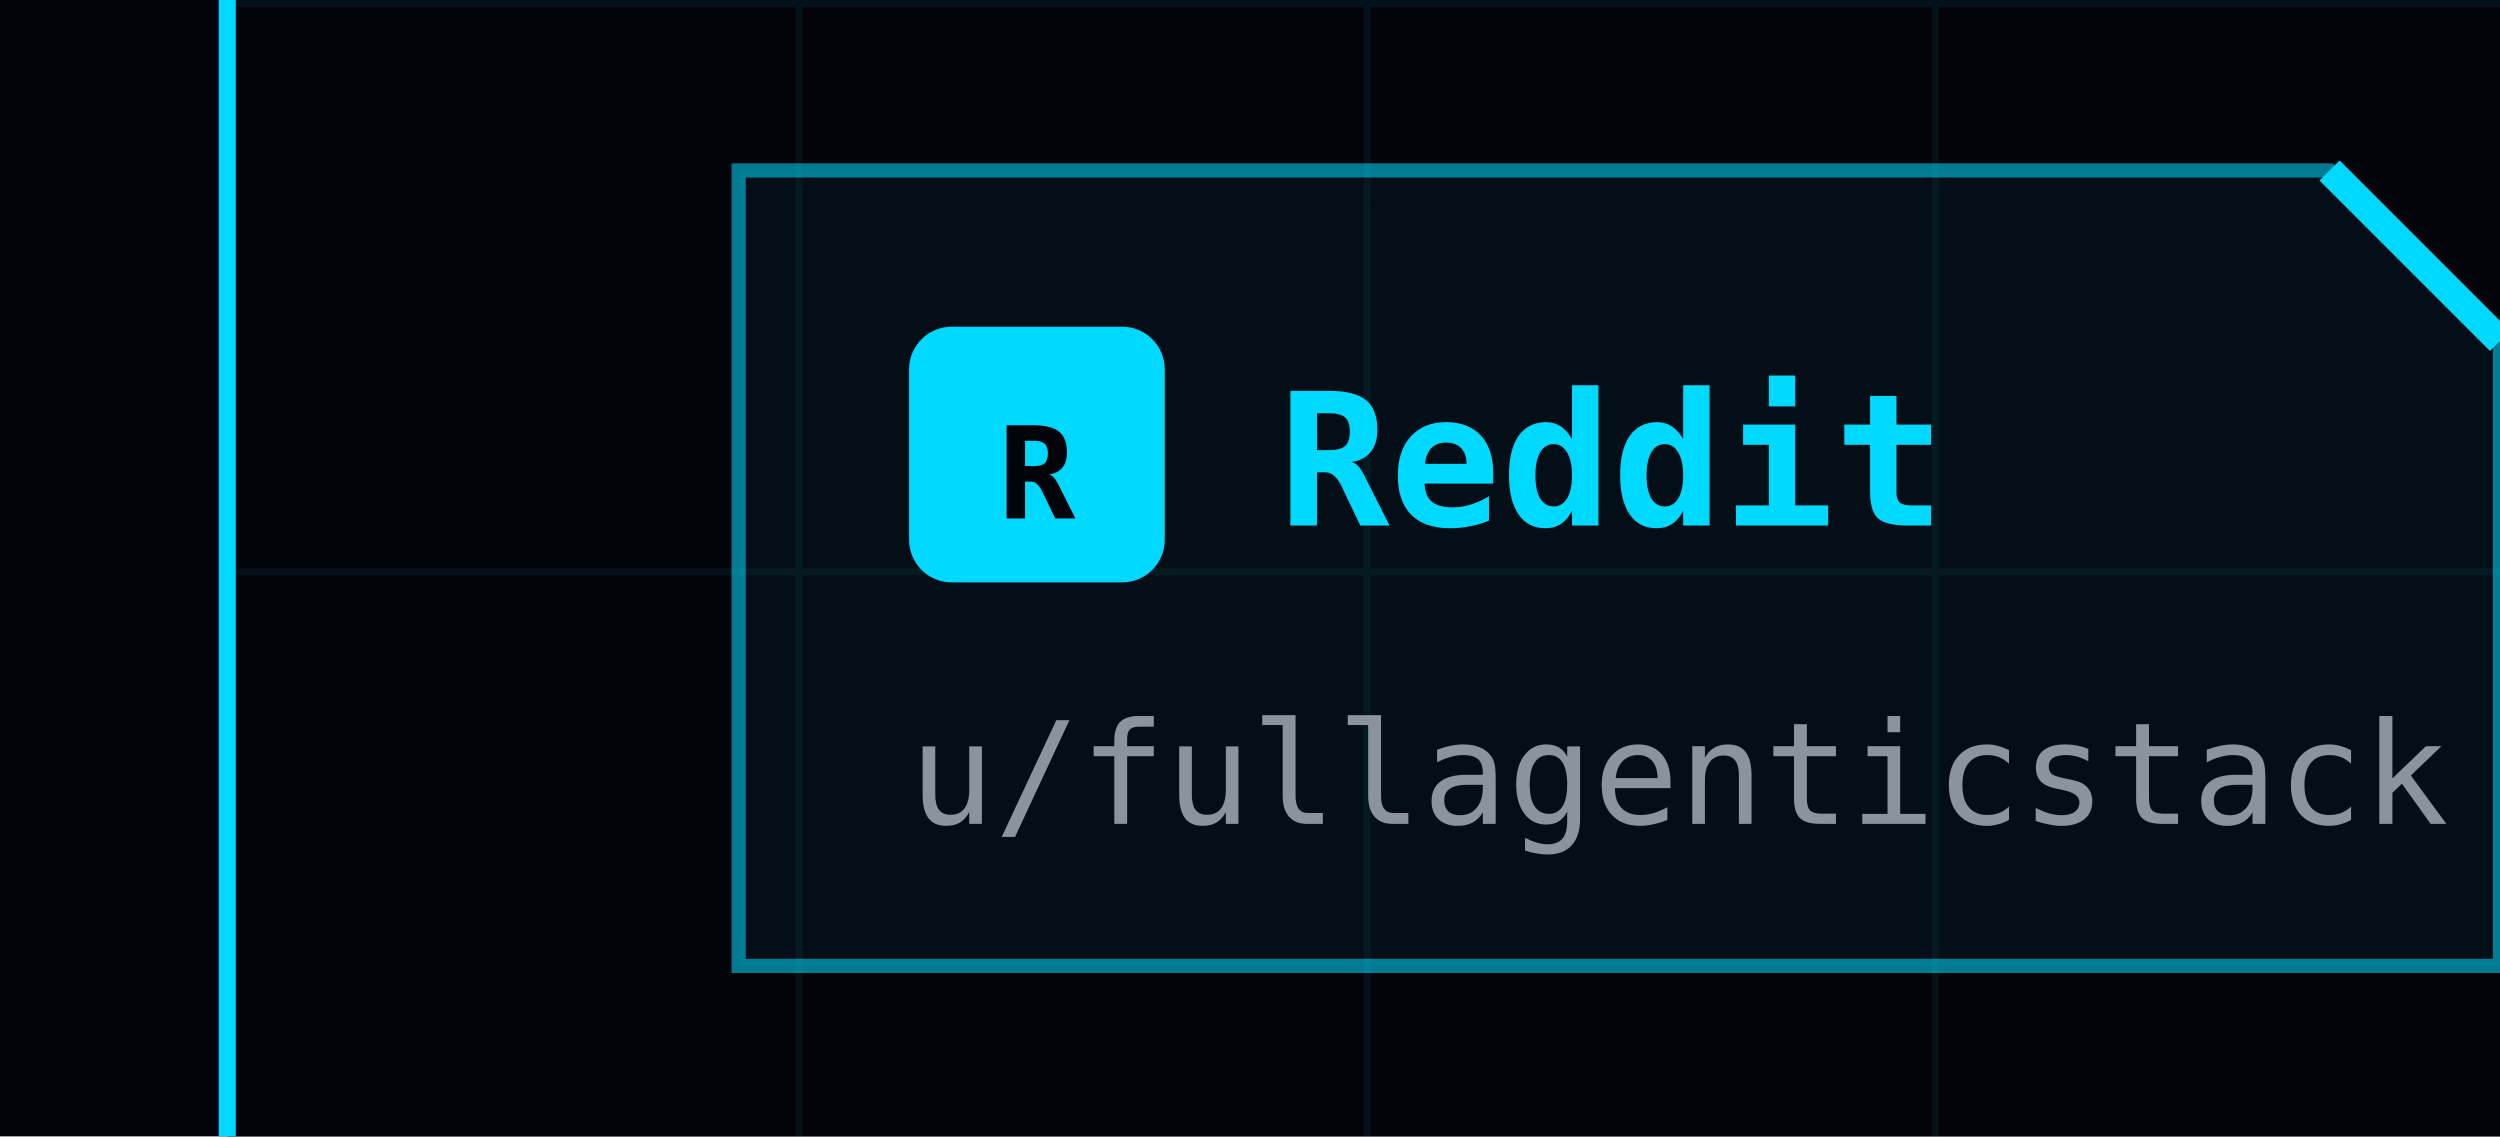
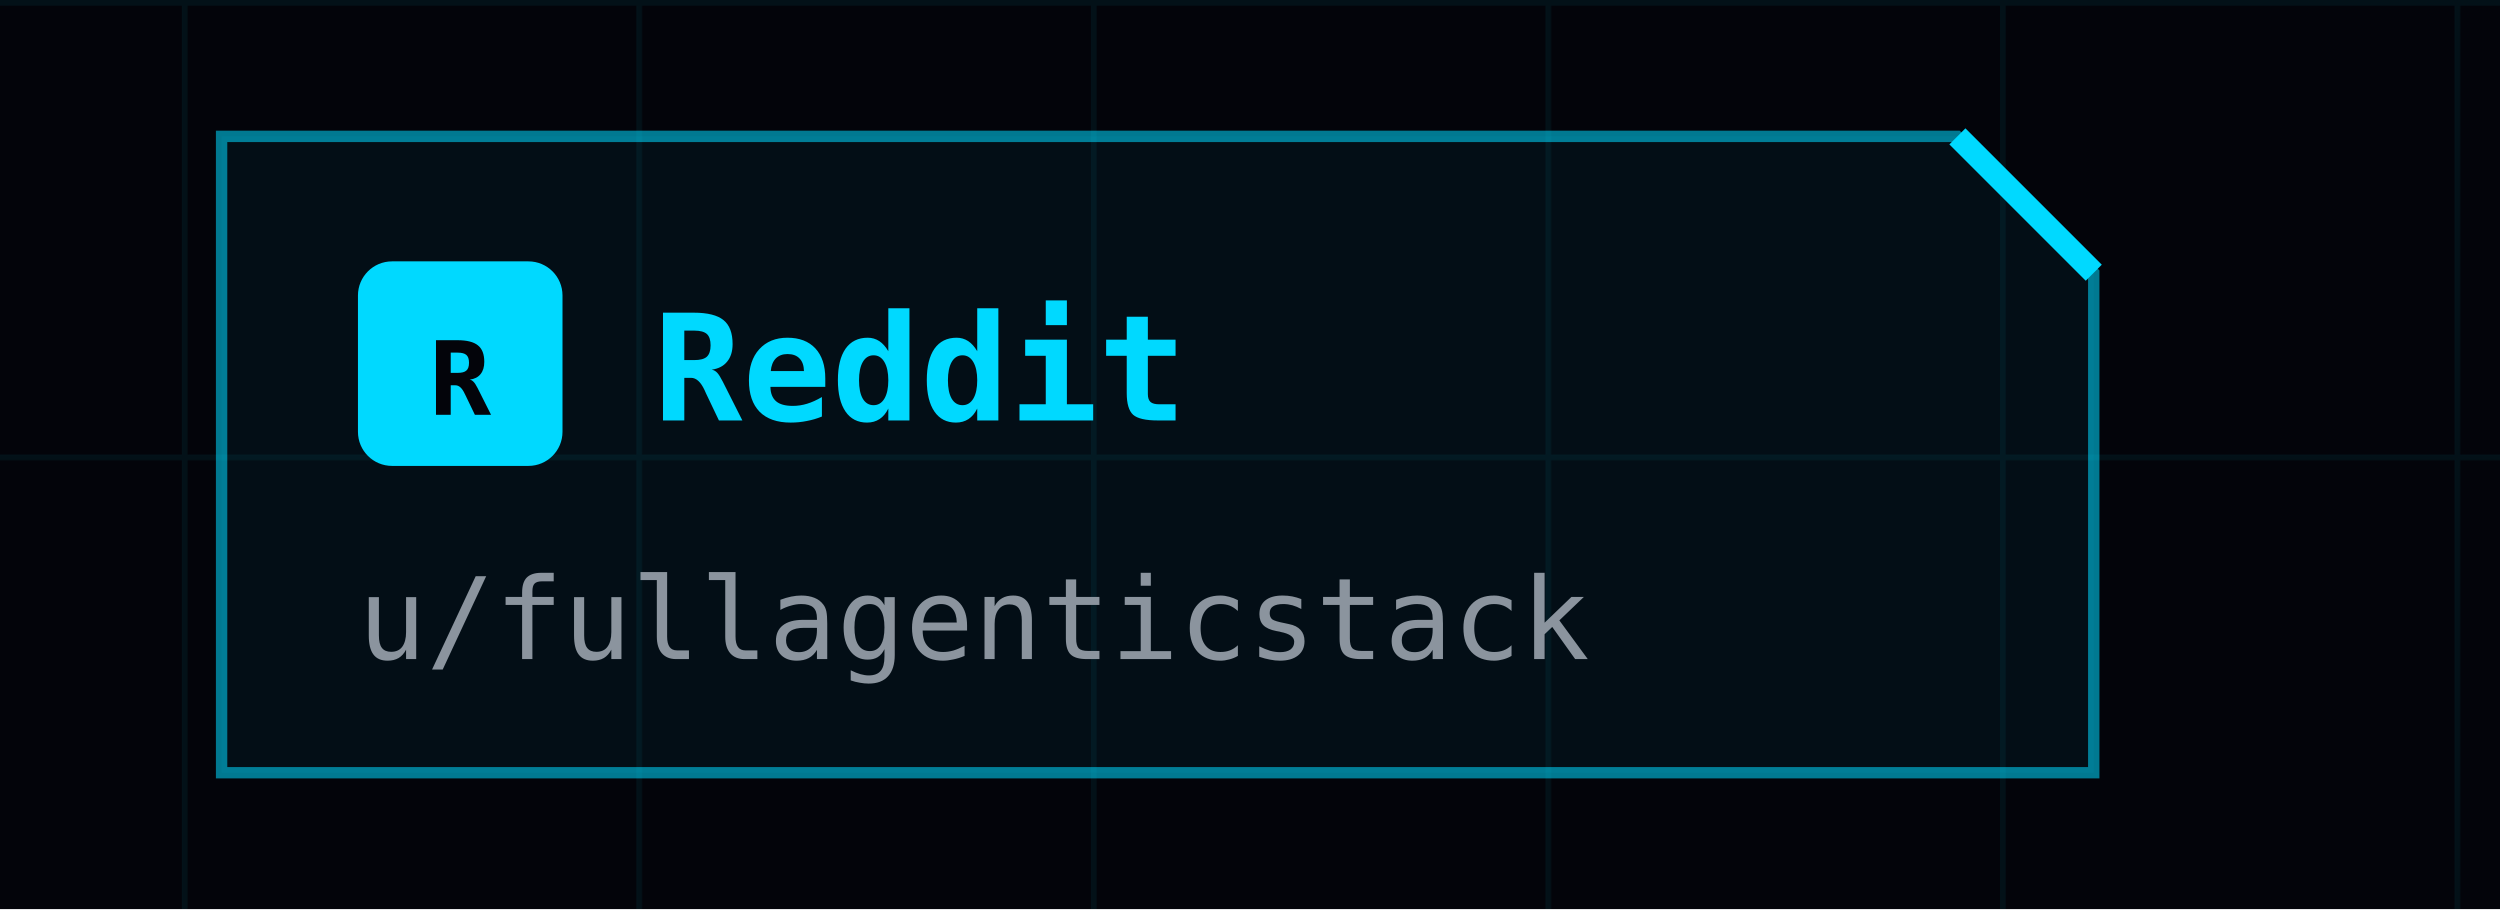
- <svg xmlns="http://www.w3.org/2000/svg" width="176" height="80" viewBox="0 0 176 80" role="img" aria-labelledby="t d">
+ <svg xmlns="http://www.w3.org/2000/svg" width="220" height="80" viewBox="0 0 220 80" role="img" aria-labelledby="t d">
  <style>text{font-family:ui-monospace,SFMono-Regular,Menlo,Consolas,monospace}.dim{fill:#8b949e}.cy{fill:#00d9ff}.wh{fill:#f0fbff}@keyframes fadein{from{opacity:0;transform:translateX(-6px)}to{opacity:1;transform:none}}.ln{animation:fadein .35s ease-out both}@media(prefers-reduced-motion:reduce){*{animation:none!important}}</style>
  <defs>
    <pattern id="grid" x="16" width="40" height="40" patternUnits="userSpaceOnUse">
      <path d="M40 0H0V40" fill="none" stroke="#00d9ff" stroke-opacity=".06" />
    </pattern>
    <filter id="glow" x="-50%" y="-50%" width="200%" height="200%">
      <feGaussianBlur stdDeviation="6" />
    </filter>
  </defs>
-   <path d="M16 -40V120" fill="none" stroke="#00d9ff" stroke-width="3" opacity=".55" filter="url(#glow)" />
-   <rect x="0" y="0" width="176" height="80" fill="#03040a" />
-   <rect x="16" y="0" width="160" height="80" fill="#03040a" />
-   <rect x="16" y="0" width="160" height="80" fill="url(#grid)" />
+   <rect x="0" y="0" width="220" height="80" fill="#03040a" />
+   <rect x="0" y="0" width="220" height="80" fill="url(#grid)" />
  <g class="ln" style="animation-delay:.25s">
-     <path d="M52 12H164L176 24V68H52Z" fill="#00d9ff" fill-opacity=".05" />
-     <path d="M52 12H164L176 24V68H52Z" fill="none" stroke="#00d9ff" stroke-opacity=".55" />
-     <path d="M164 12L176 24" stroke="#00d9ff" stroke-width="2" />
-     <rect x="64" y="23" width="18" height="18" rx="3" fill="#00d9ff" />
-     <text x="73" y="36.5" text-anchor="middle" font-weight="700" fill="#03040a" style="font-size:9px">R</text>
-     <text x="90" y="37" font-weight="700" class="cy" style="font-size:13px">Reddit</text>
-     <text x="64" y="58" class="dim" style="font-size:10px">u/fullagenticstack</text>
+     <path d="M19.5 12H172.25L184.25 24V68H19.5Z" fill="#00d9ff" fill-opacity=".05" />
+     <path d="M19.5 12H172.25L184.25 24V68H19.5Z" fill="none" stroke="#00d9ff" stroke-opacity=".55" />
+     <path d="M172.25 12L184.25 24" stroke="#00d9ff" stroke-width="2" />
+     <g transform="translate(-32.50 0)">
+       <rect x="64" y="23" width="18" height="18" rx="3" fill="#00d9ff" />
+       <text x="73" y="36.5" text-anchor="middle" font-weight="700" fill="#03040a" style="font-size:9px">R</text>
+       <text x="90" y="37" font-weight="700" class="cy" style="font-size:13px">Reddit</text>
+       <text x="64" y="58" class="dim" style="font-size:10px">u/fullagenticstack</text>
+     </g>
  </g>
-   <path d="M16 0V80" fill="none" stroke="#00d9ff" stroke-width="1.2" />
</svg>
